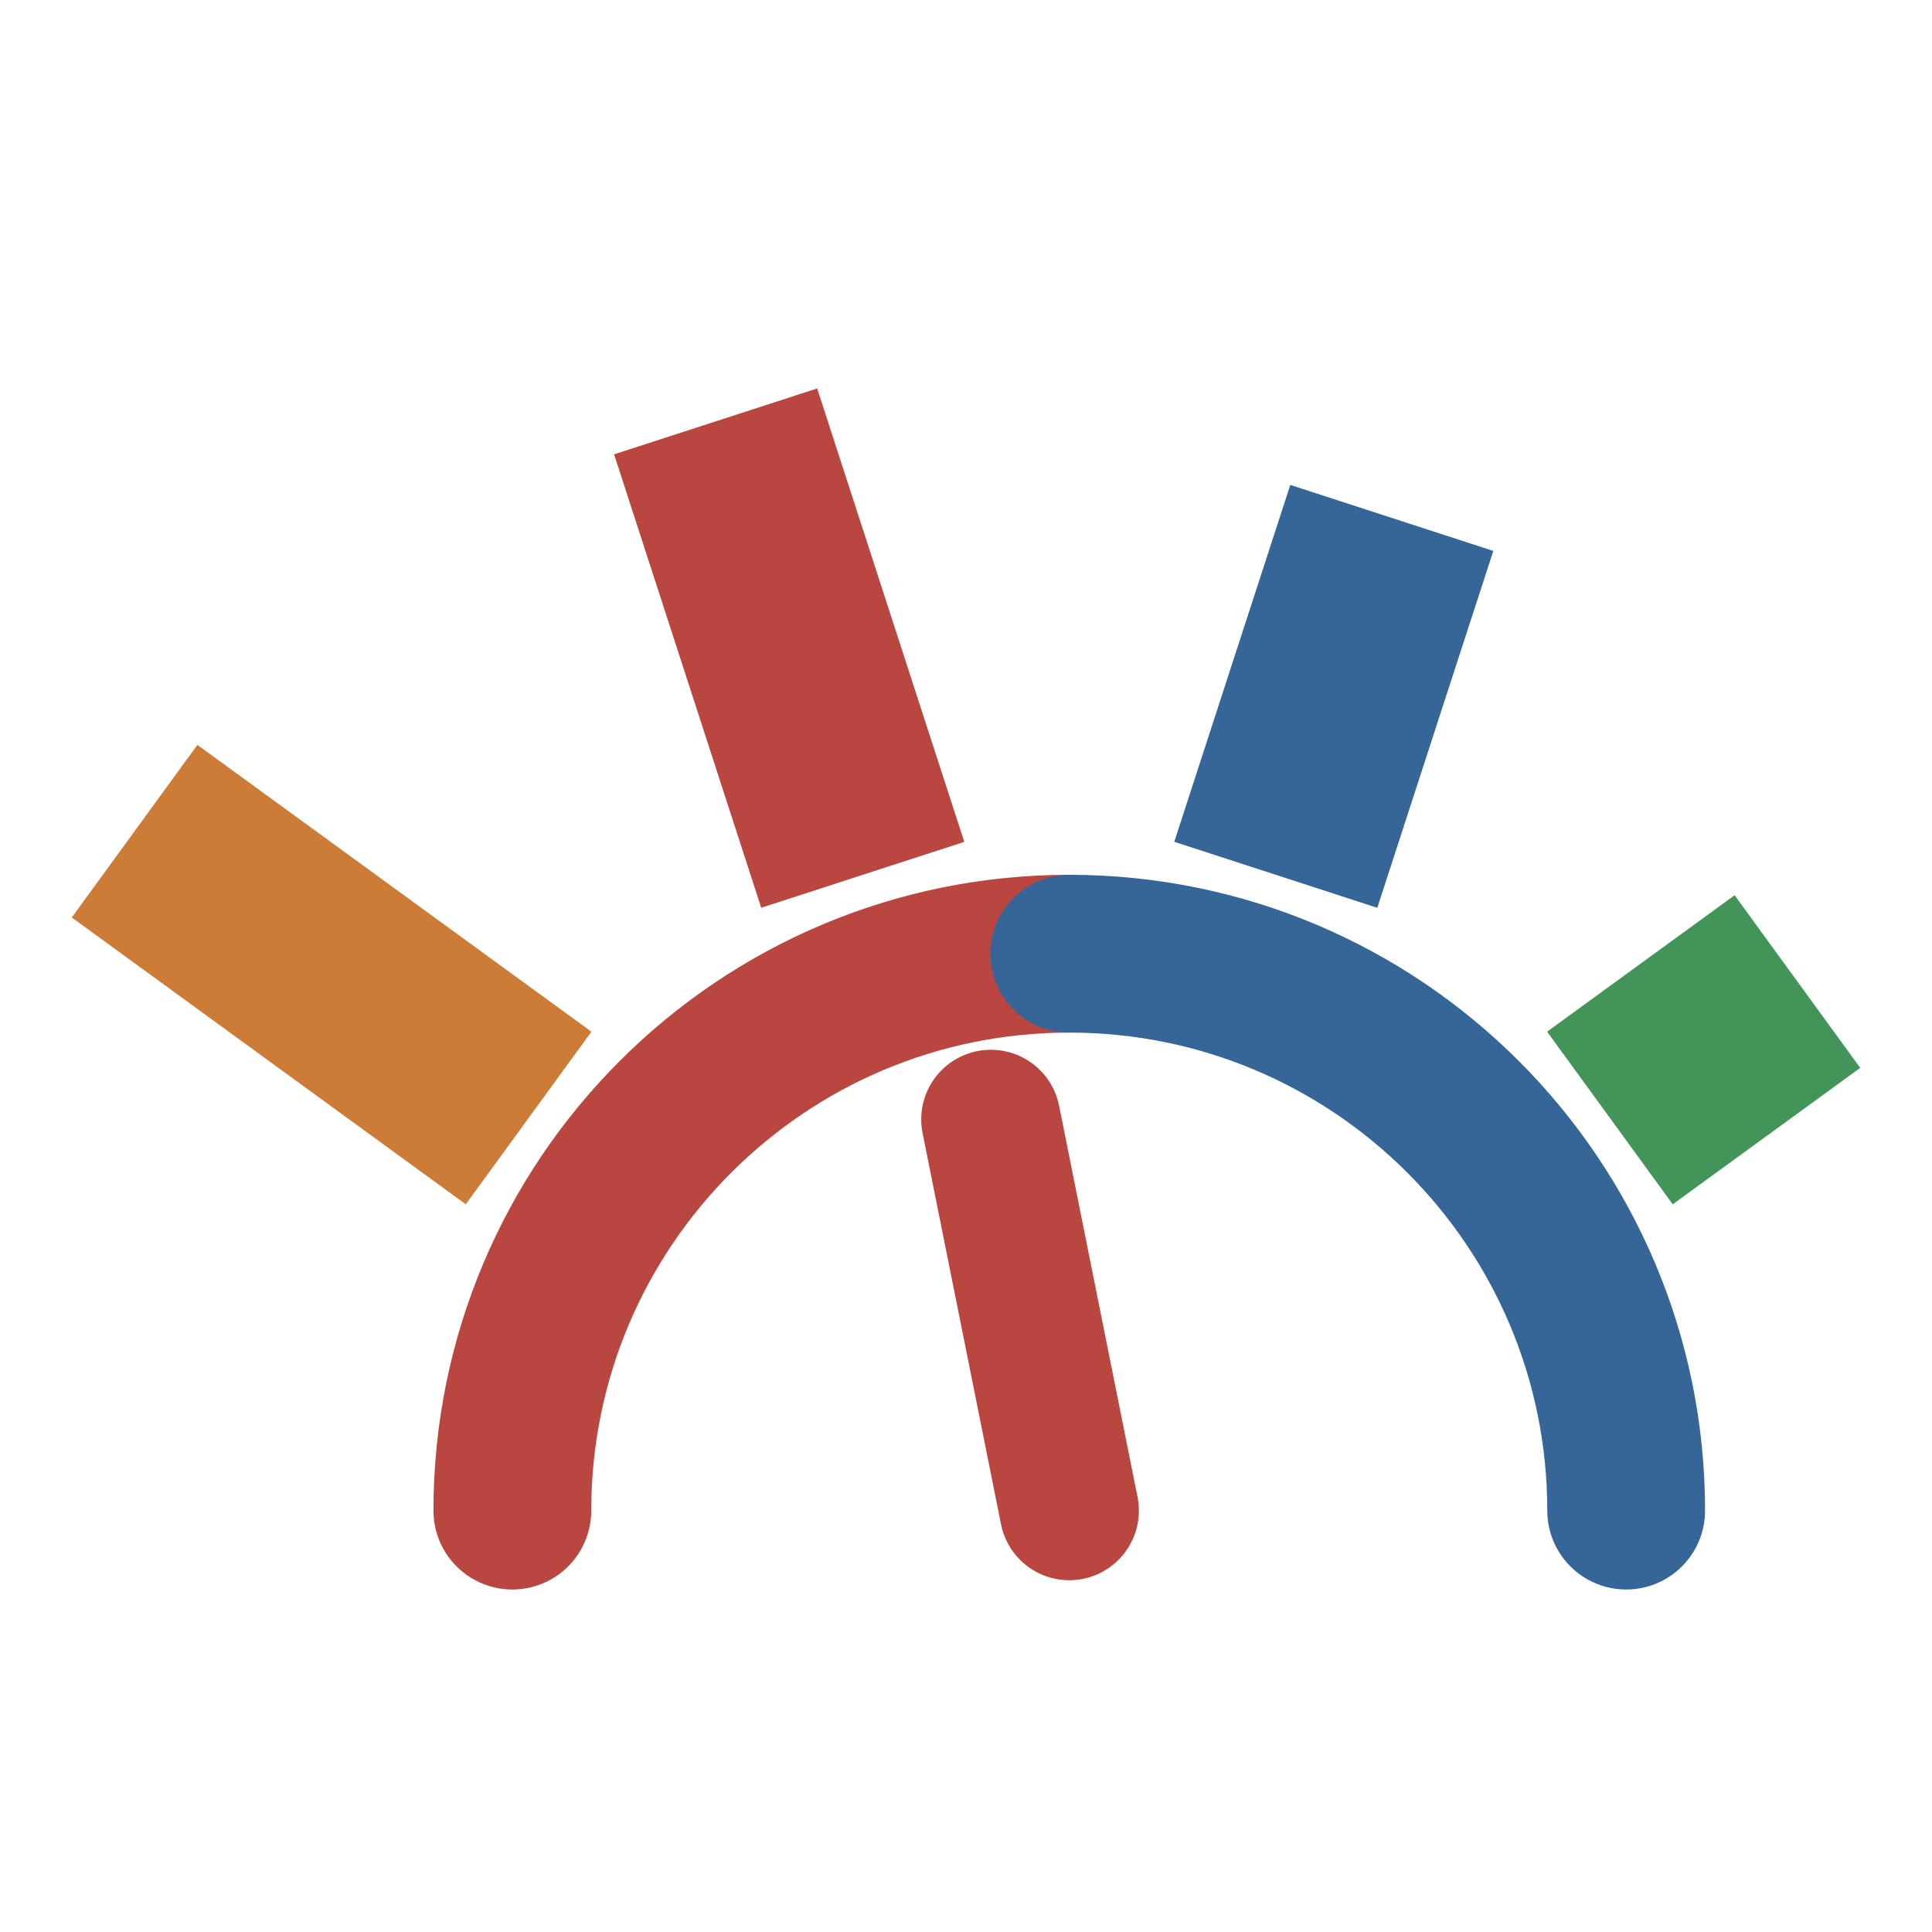
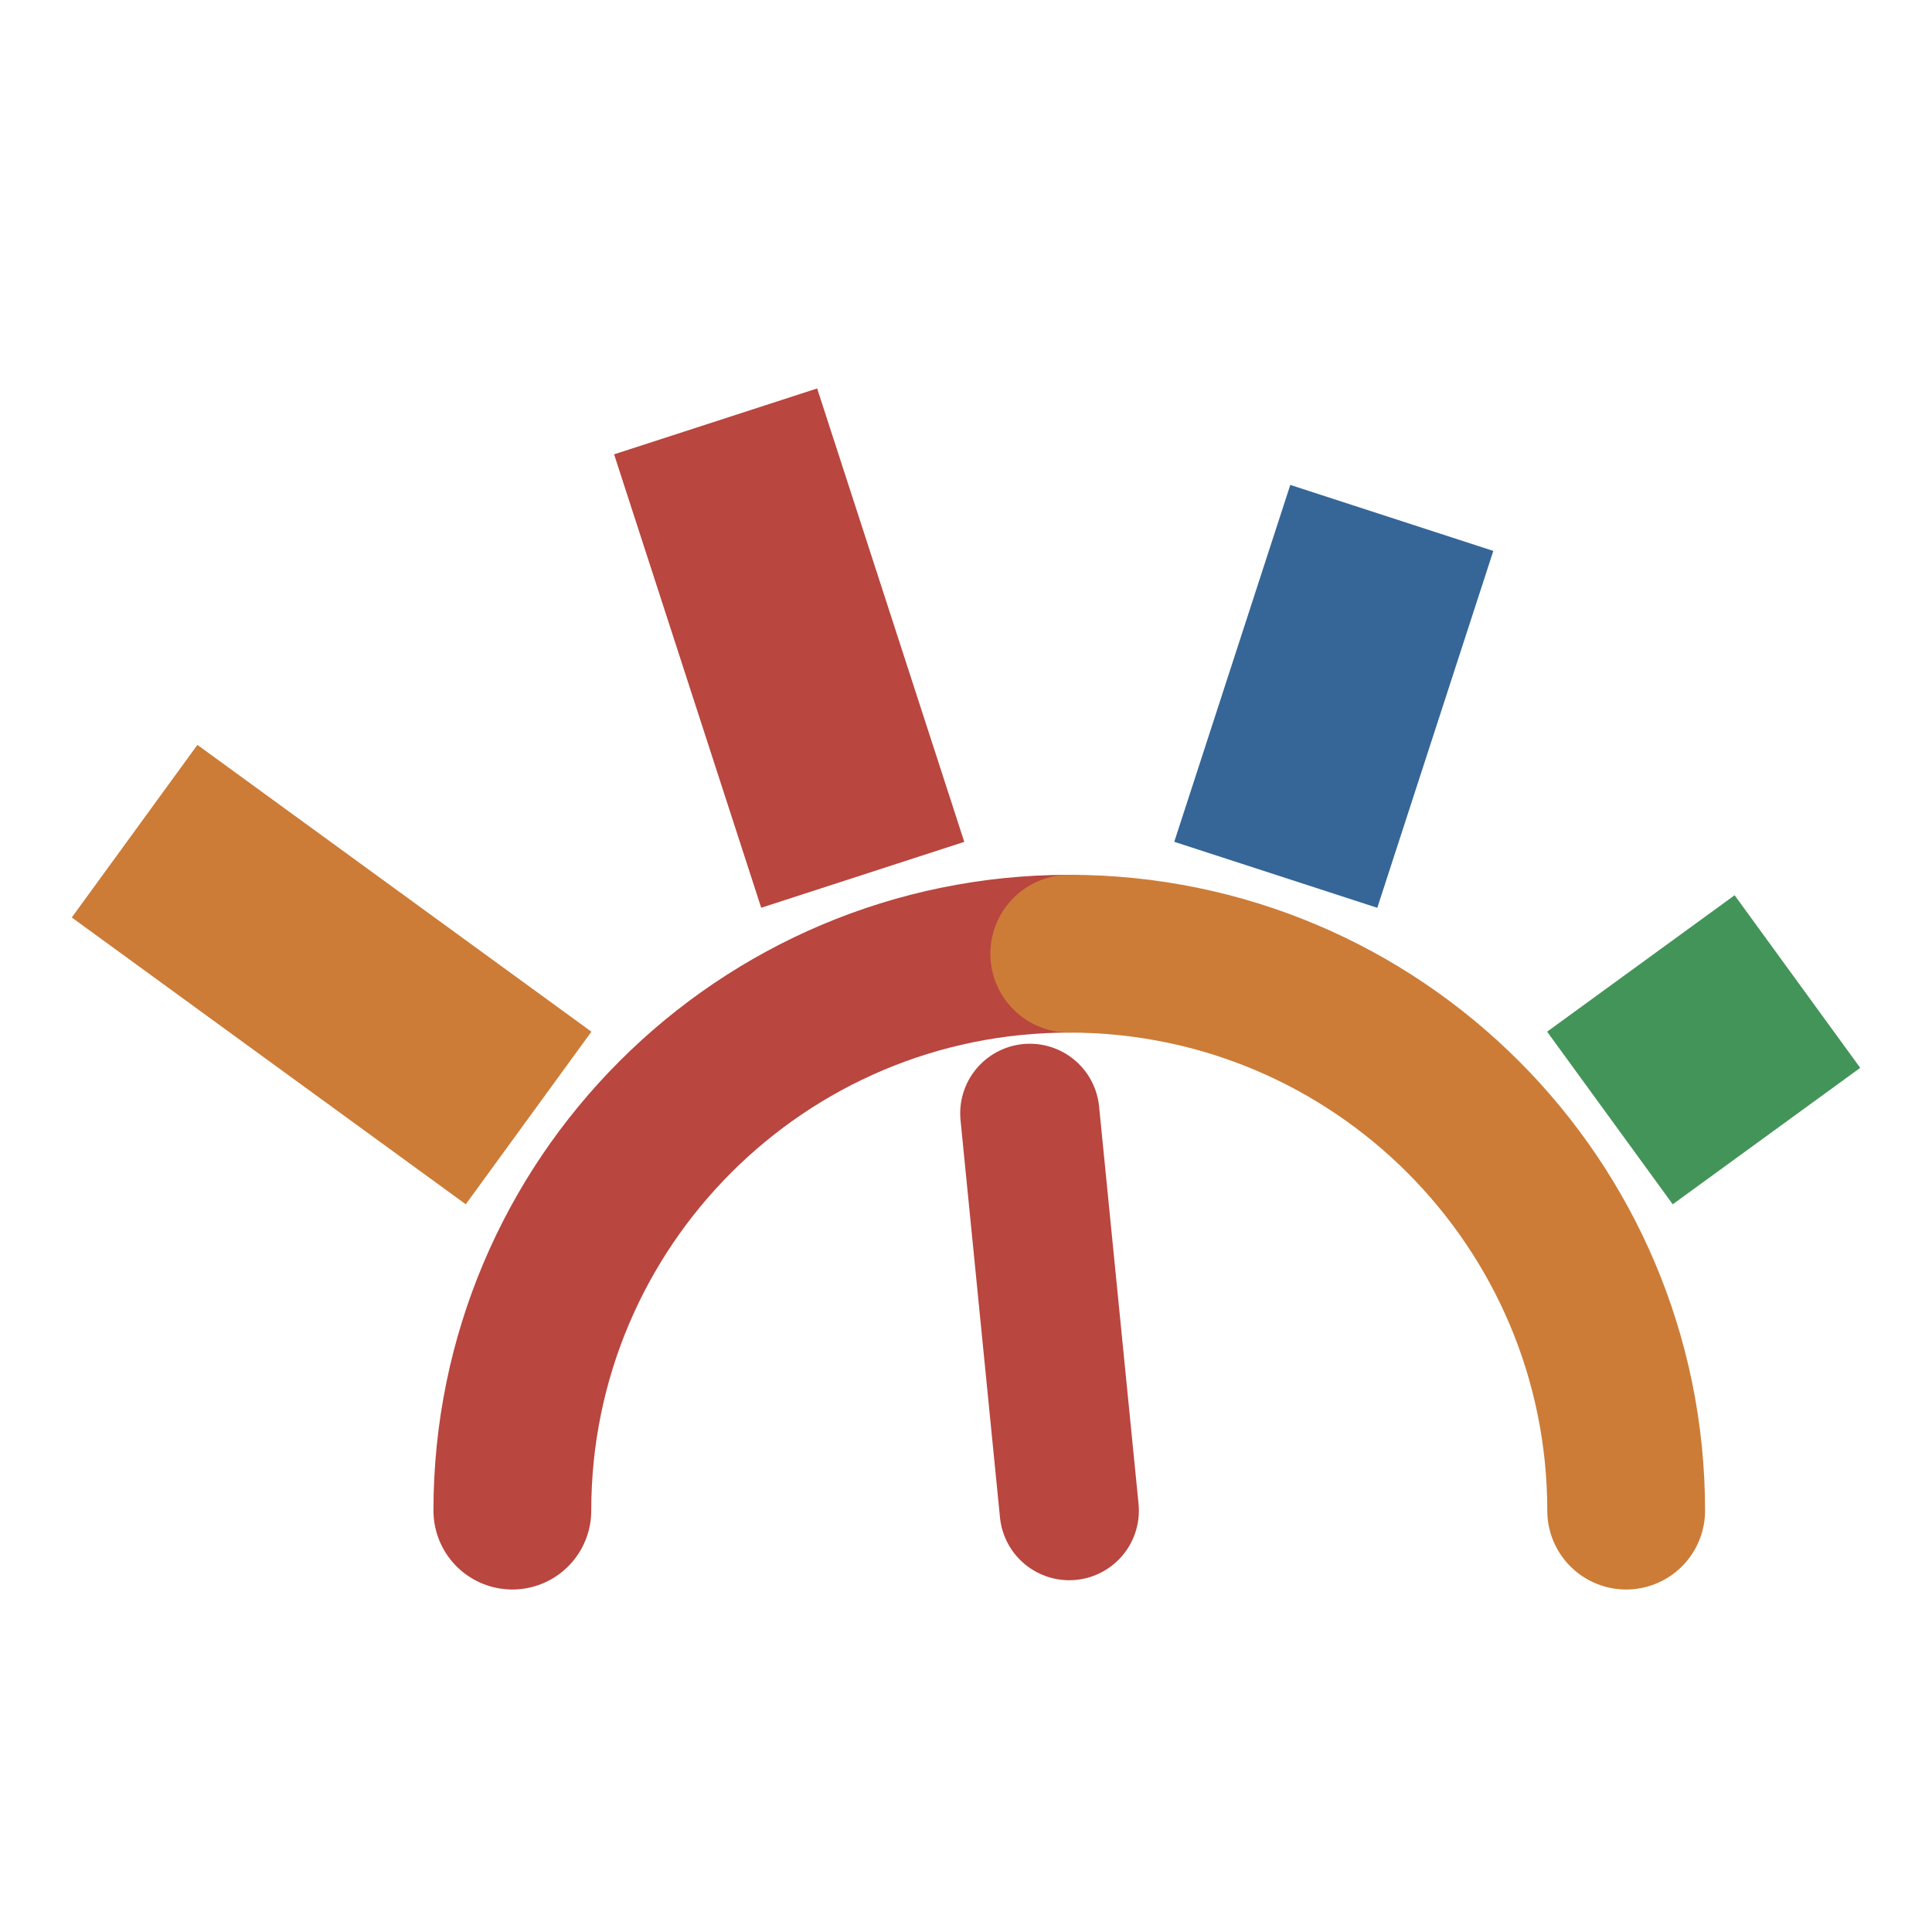
<svg xmlns="http://www.w3.org/2000/svg" viewBox="-1.04 -8.05 41.63 41.63">
  <path d="M 10 24.5 A 12 12 0 0 1 22 12.5" fill="none" stroke="#b9463f" stroke-width="3.4" stroke-linecap="round" />
-   <path d="M 22 12.5 A 12 12 0 0 1 34 24.5" fill="none" stroke="#356697" stroke-width="3.4" stroke-linecap="round" />
+   <path d="M 22 12.5 A 12 12 0 0 1 34 24.5" fill="none" stroke="#cc7c37" stroke-width="3.4" stroke-linecap="round" />
  <line x1="10.35" y1="16.04" x2="1.86" y2="9.86" stroke="#cc7c37" stroke-width="4.6" stroke-linecap="butt" />
  <line x1="17.55" y1="10.8" x2="14.38" y2="1.03" stroke="#b9463f" stroke-width="4.6" stroke-linecap="butt" />
  <line x1="26.45" y1="10.8" x2="28.95" y2="3.11" stroke="#356697" stroke-width="4.6" stroke-linecap="butt" />
  <line x1="33.65" y1="16.04" x2="37.69" y2="13.1" stroke="#439458" stroke-width="4.6" stroke-linecap="butt" />
-   <line x1="22" y1="24.5" x2="20.31" y2="16.07" stroke="#b9463f" stroke-width="3" stroke-linecap="round" />
+   <line x1="22" y1="24.5" x2="21.15" y2="15.94" stroke="#b9463f" stroke-width="3" stroke-linecap="round" />
</svg>
